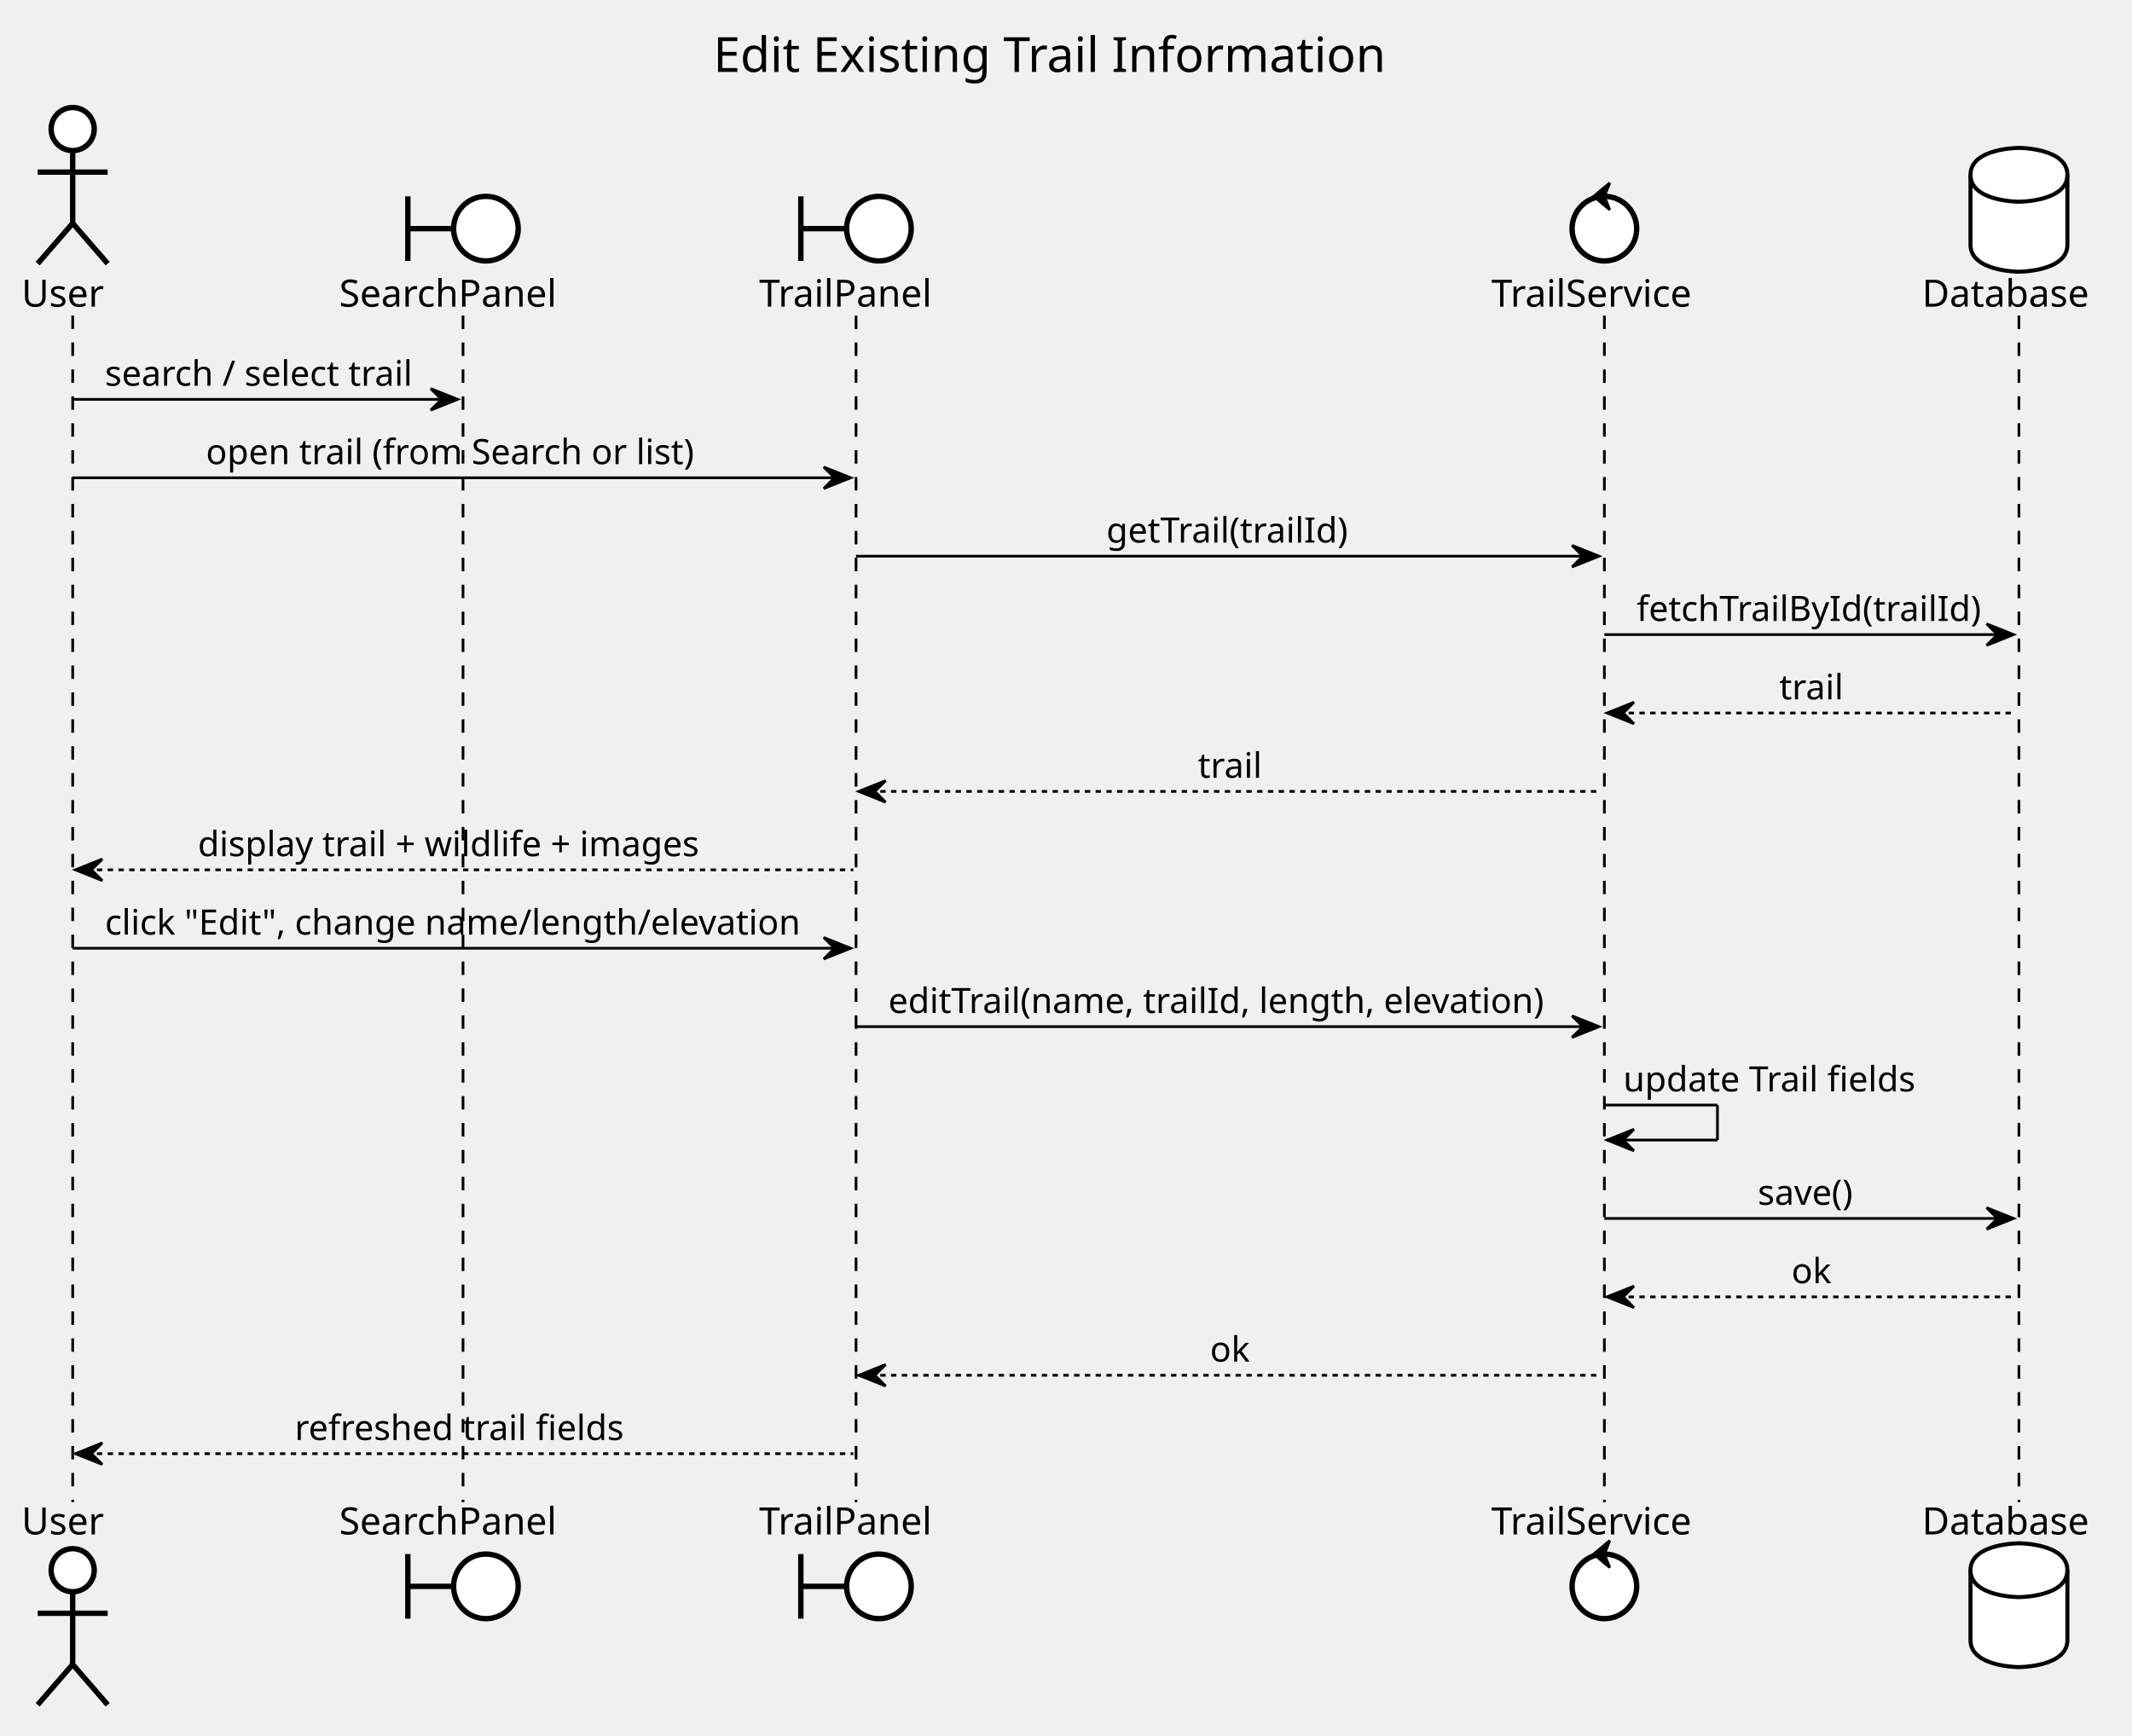
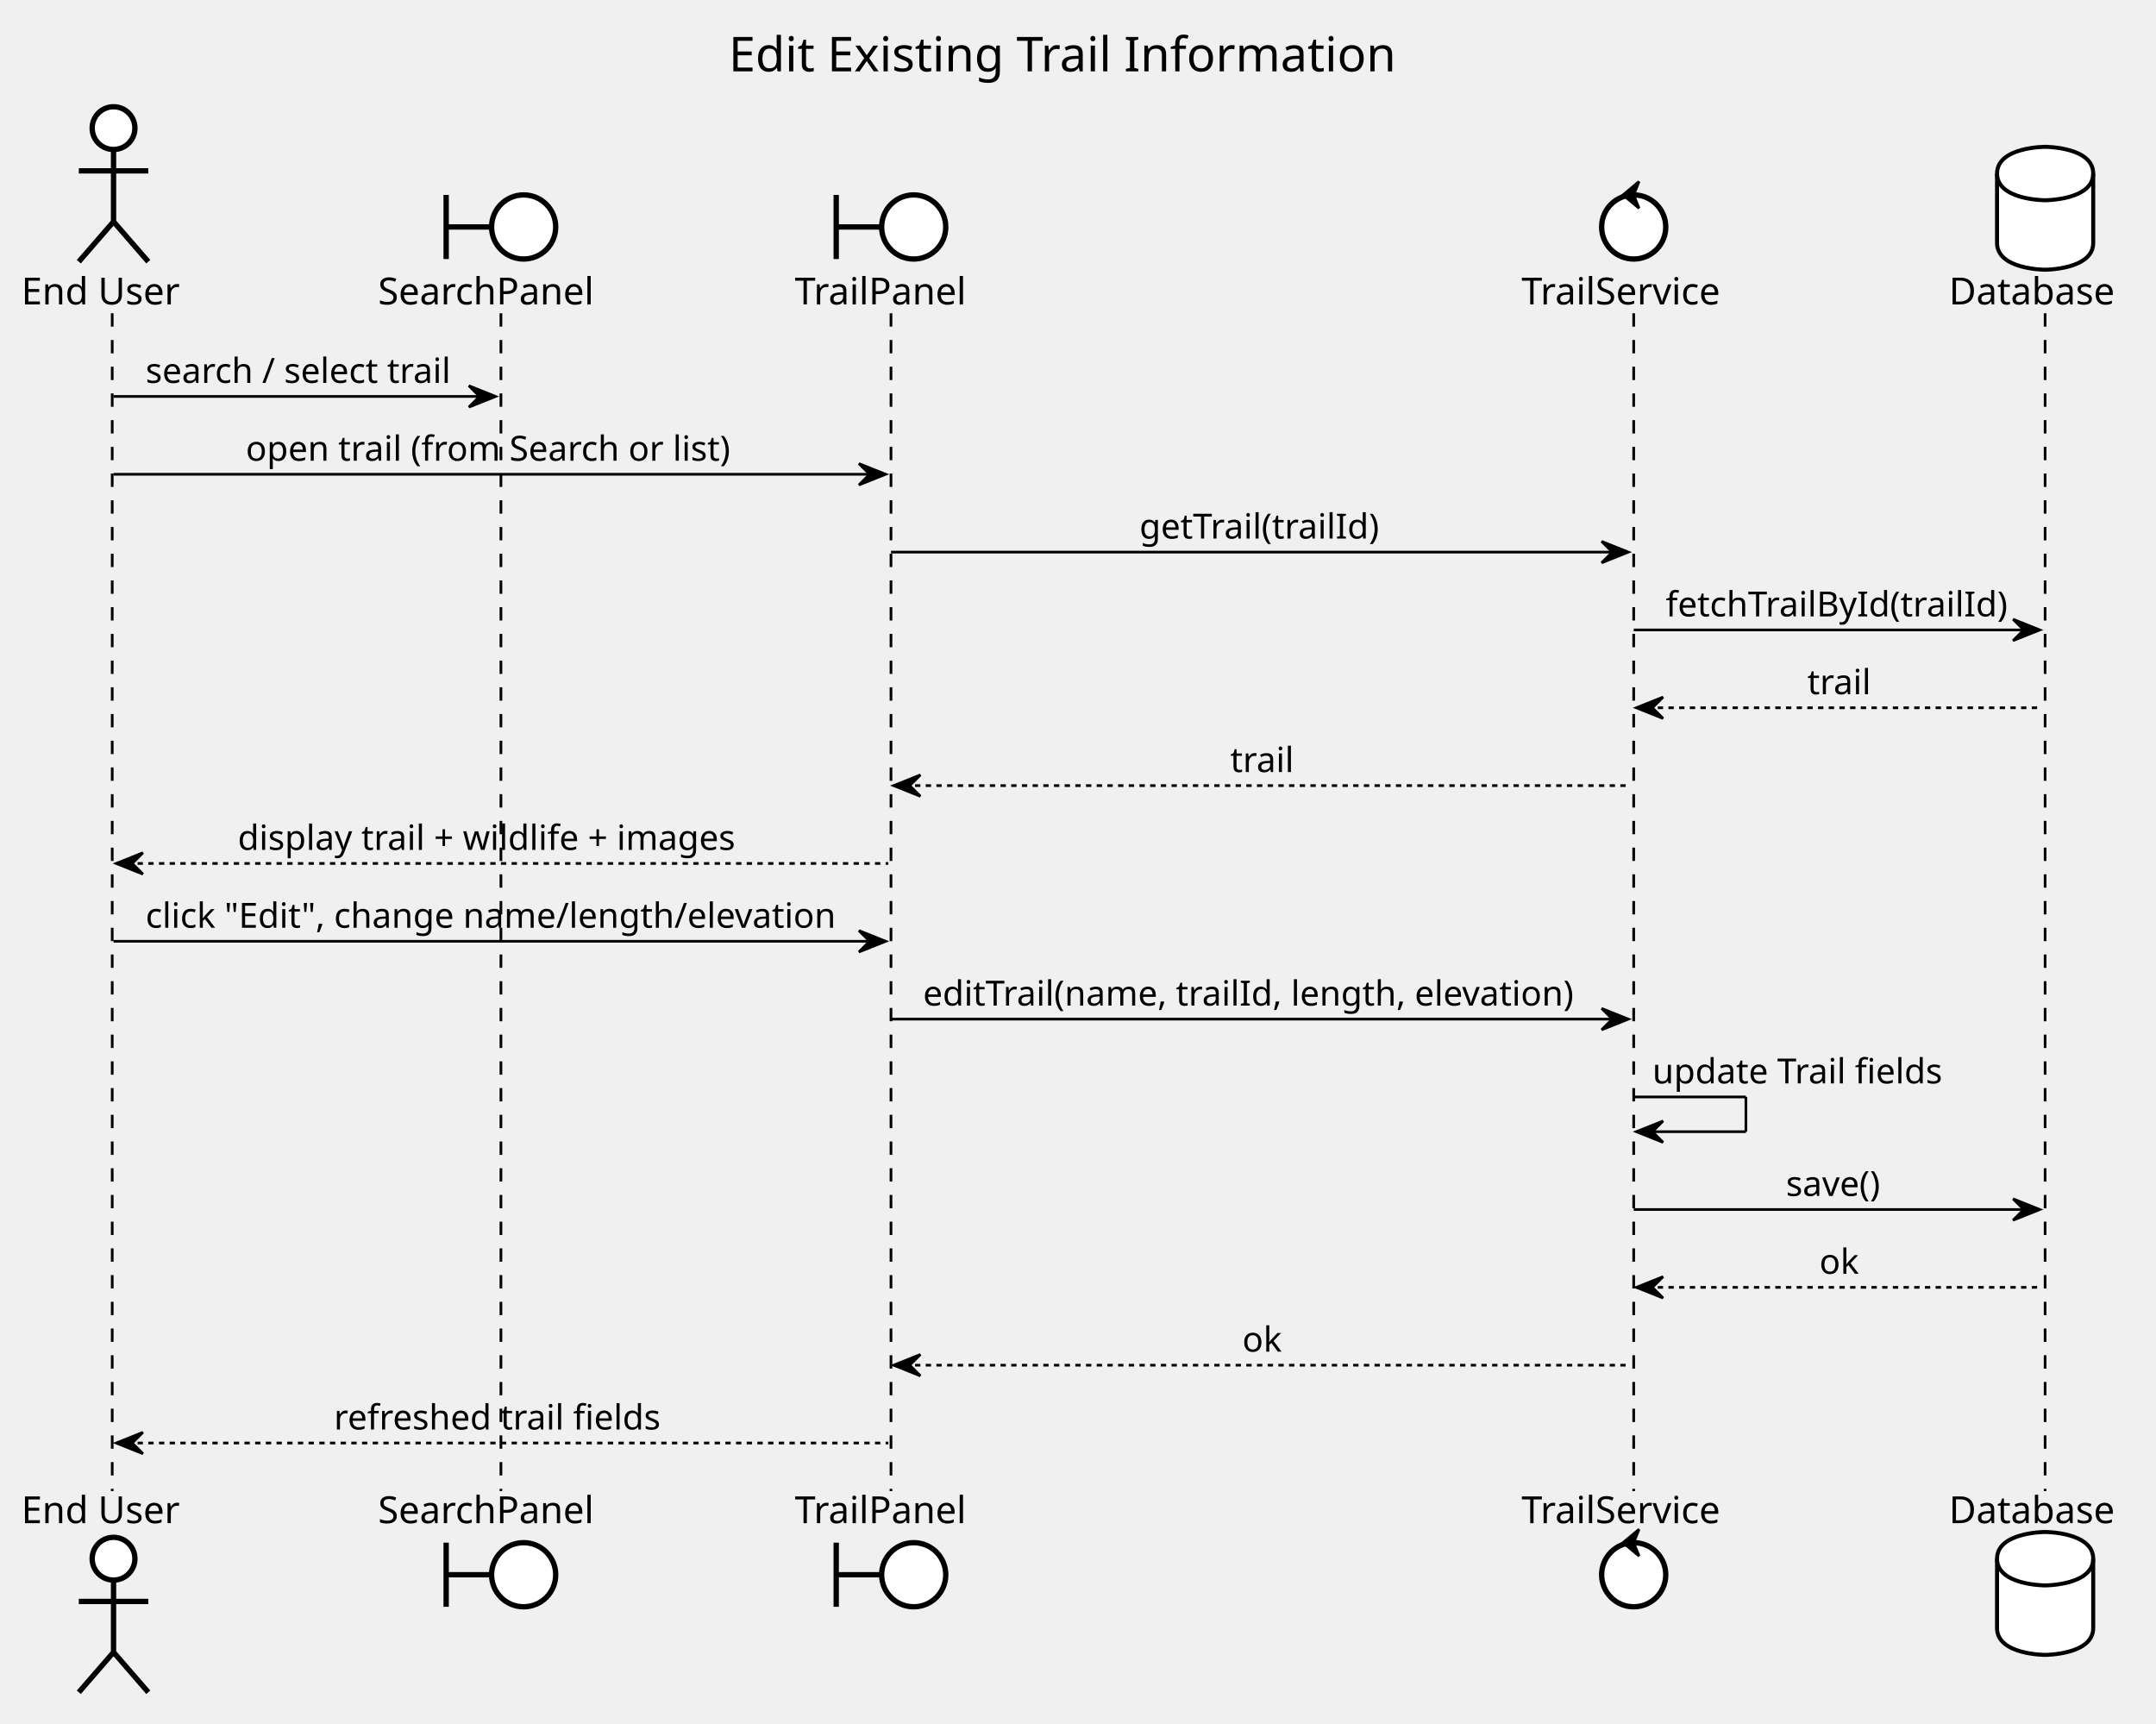
- <svg xmlns="http://www.w3.org/2000/svg" contentScriptType="application/ecmascript" contentStyleType="text/css" height="645px" preserveAspectRatio="none" style="width:792px;height:645px;" version="1.1" viewBox="0 0 792 645" width="792px" zoomAndPan="magnify">
+ <svg xmlns="http://www.w3.org/2000/svg" contentScriptType="application/ecmascript" contentStyleType="text/css" height="645px" preserveAspectRatio="none" style="width:807px;height:645px;" version="1.1" viewBox="0 0 807 645" width="807px" zoomAndPan="magnify">
  <defs />
  <g>
-     <text fill="#000000" font-family="sans-serif" font-size="18" lengthAdjust="spacingAndGlyphs" textLength="264" x="265" y="26.708">Edit Existing Trail Information</text>
-     <line style="stroke: #000000; stroke-width: 1.0; stroke-dasharray: 5.0,5.0;" x1="27" x2="27" y1="117.25" y2="558.109" />
-     <line style="stroke: #000000; stroke-width: 1.0; stroke-dasharray: 5.0,5.0;" x1="172" x2="172" y1="117.25" y2="558.109" />
-     <line style="stroke: #000000; stroke-width: 1.0; stroke-dasharray: 5.0,5.0;" x1="318" x2="318" y1="117.25" y2="558.109" />
-     <line style="stroke: #000000; stroke-width: 1.0; stroke-dasharray: 5.0,5.0;" x1="596" x2="596" y1="117.25" y2="558.109" />
-     <line style="stroke: #000000; stroke-width: 1.0; stroke-dasharray: 5.0,5.0;" x1="750" x2="750" y1="117.25" y2="558.109" />
-     <text fill="#000000" font-family="sans-serif" font-size="14" lengthAdjust="spacingAndGlyphs" textLength="32" x="8" y="113.948">User</text>
-     <ellipse cx="27" cy="47.953" fill="#FFFFFF" rx="8" ry="8" style="stroke: #000000; stroke-width: 2.0;" />
-     <path d="M27,55.953 L27,82.953 M14,63.953 L40,63.953 M27,82.953 L14,97.953 M27,82.953 L40,97.953 " fill="none" style="stroke: #000000; stroke-width: 2.0;" />
-     <text fill="#000000" font-family="sans-serif" font-size="14" lengthAdjust="spacingAndGlyphs" textLength="32" x="8" y="570.105">User</text>
-     <ellipse cx="27" cy="583.406" fill="#FFFFFF" rx="8" ry="8" style="stroke: #000000; stroke-width: 2.0;" />
-     <path d="M27,591.406 L27,618.406 M14,599.406 L40,599.406 M27,618.406 L14,633.406 M27,618.406 L40,633.406 " fill="none" style="stroke: #000000; stroke-width: 2.0;" />
-     <text fill="#000000" font-family="sans-serif" font-size="14" lengthAdjust="spacingAndGlyphs" textLength="86" x="126" y="113.948">SearchPanel</text>
-     <path d="M151.5,72.953 L151.5,96.953 M151.5,84.953 L168.5,84.953 " fill="none" style="stroke: #000000; stroke-width: 2.0;" />
-     <ellipse cx="180.5" cy="84.953" fill="#FFFFFF" rx="12" ry="12" style="stroke: #000000; stroke-width: 2.0;" />
-     <text fill="#000000" font-family="sans-serif" font-size="14" lengthAdjust="spacingAndGlyphs" textLength="86" x="126" y="570.105">SearchPanel</text>
-     <path d="M151.5,577.406 L151.5,601.406 M151.5,589.406 L168.5,589.406 " fill="none" style="stroke: #000000; stroke-width: 2.0;" />
-     <ellipse cx="180.5" cy="589.406" fill="#FFFFFF" rx="12" ry="12" style="stroke: #000000; stroke-width: 2.0;" />
-     <text fill="#000000" font-family="sans-serif" font-size="14" lengthAdjust="spacingAndGlyphs" textLength="66" x="282" y="113.948">TrailPanel</text>
-     <path d="M297.5,72.953 L297.5,96.953 M297.5,84.953 L314.5,84.953 " fill="none" style="stroke: #000000; stroke-width: 2.0;" />
-     <ellipse cx="326.5" cy="84.953" fill="#FFFFFF" rx="12" ry="12" style="stroke: #000000; stroke-width: 2.0;" />
-     <text fill="#000000" font-family="sans-serif" font-size="14" lengthAdjust="spacingAndGlyphs" textLength="66" x="282" y="570.105">TrailPanel</text>
-     <path d="M297.5,577.406 L297.5,601.406 M297.5,589.406 L314.5,589.406 " fill="none" style="stroke: #000000; stroke-width: 2.0;" />
-     <ellipse cx="326.5" cy="589.406" fill="#FFFFFF" rx="12" ry="12" style="stroke: #000000; stroke-width: 2.0;" />
-     <text fill="#000000" font-family="sans-serif" font-size="14" lengthAdjust="spacingAndGlyphs" textLength="78" x="554" y="113.948">TrailService</text>
-     <ellipse cx="596" cy="84.953" fill="#FFFFFF" rx="12" ry="12" style="stroke: #000000; stroke-width: 2.0;" />
-     <polygon fill="#000000" points="592,72.953,598,67.953,596,72.953,598,77.953,592,72.953" style="stroke: #000000; stroke-width: 1.0;" />
-     <text fill="#000000" font-family="sans-serif" font-size="14" lengthAdjust="spacingAndGlyphs" textLength="78" x="554" y="570.105">TrailService</text>
-     <ellipse cx="596" cy="589.406" fill="#FFFFFF" rx="12" ry="12" style="stroke: #000000; stroke-width: 2.0;" />
-     <polygon fill="#000000" points="592,577.406,598,572.406,596,577.406,598,582.406,592,577.406" style="stroke: #000000; stroke-width: 1.0;" />
-     <text fill="#000000" font-family="sans-serif" font-size="14" lengthAdjust="spacingAndGlyphs" textLength="66" x="714" y="113.948">Database</text>
-     <path d="M732,64.953 C732,54.953 750,54.953 750,54.953 C750,54.953 768,54.953 768,64.953 L768,90.953 C768,100.953 750,100.953 750,100.953 C750,100.953 732,100.953 732,90.953 L732,64.953 " fill="#FFFFFF" style="stroke: #000000; stroke-width: 1.5;" />
-     <path d="M732,64.953 C732,74.953 750,74.953 750,74.953 C750,74.953 768,74.953 768,64.953 " fill="none" style="stroke: #000000; stroke-width: 1.5;" />
-     <text fill="#000000" font-family="sans-serif" font-size="14" lengthAdjust="spacingAndGlyphs" textLength="66" x="714" y="570.105">Database</text>
-     <path d="M732,583.406 C732,573.406 750,573.406 750,573.406 C750,573.406 768,573.406 768,583.406 L768,609.406 C768,619.406 750,619.406 750,619.406 C750,619.406 732,619.406 732,609.406 L732,583.406 " fill="#FFFFFF" style="stroke: #000000; stroke-width: 1.5;" />
-     <path d="M732,583.406 C732,593.406 750,593.406 750,593.406 C750,593.406 768,593.406 768,583.406 " fill="none" style="stroke: #000000; stroke-width: 1.5;" />
-     <polygon fill="#000000" points="160,144.383,170,148.383,160,152.383,164,148.383" style="stroke: #000000; stroke-width: 1.0;" />
-     <line style="stroke: #000000; stroke-width: 1.0;" x1="27" x2="166" y1="148.383" y2="148.383" />
-     <text fill="#000000" font-family="sans-serif" font-size="13" lengthAdjust="spacingAndGlyphs" textLength="121" x="39" y="143.317">search / select trail</text>
-     <polygon fill="#000000" points="306,173.516,316,177.516,306,181.516,310,177.516" style="stroke: #000000; stroke-width: 1.0;" />
-     <line style="stroke: #000000; stroke-width: 1.0;" x1="27" x2="312" y1="177.516" y2="177.516" />
-     <text fill="#000000" font-family="sans-serif" font-size="13" lengthAdjust="spacingAndGlyphs" textLength="192" x="76.5" y="172.45">open trail (from Search or list)</text>
-     <polygon fill="#000000" points="584,202.648,594,206.648,584,210.648,588,206.648" style="stroke: #000000; stroke-width: 1.0;" />
-     <line style="stroke: #000000; stroke-width: 1.0;" x1="318" x2="590" y1="206.648" y2="206.648" />
-     <text fill="#000000" font-family="sans-serif" font-size="13" lengthAdjust="spacingAndGlyphs" textLength="92" x="411" y="201.583">getTrail(trailId)</text>
-     <polygon fill="#000000" points="738,231.781,748,235.781,738,239.781,742,235.781" style="stroke: #000000; stroke-width: 1.0;" />
-     <line style="stroke: #000000; stroke-width: 1.0;" x1="596" x2="744" y1="235.781" y2="235.781" />
-     <text fill="#000000" font-family="sans-serif" font-size="13" lengthAdjust="spacingAndGlyphs" textLength="130" x="608" y="230.715">fetchTrailById(trailId)</text>
-     <polygon fill="#000000" points="607,260.914,597,264.914,607,268.914,603,264.914" style="stroke: #000000; stroke-width: 1.0;" />
-     <line style="stroke: #000000; stroke-width: 1.0; stroke-dasharray: 2.0,2.0;" x1="601" x2="749" y1="264.914" y2="264.914" />
-     <text fill="#000000" font-family="sans-serif" font-size="13" lengthAdjust="spacingAndGlyphs" textLength="24" x="661" y="259.848">trail</text>
-     <polygon fill="#000000" points="329,290.047,319,294.047,329,298.047,325,294.047" style="stroke: #000000; stroke-width: 1.0;" />
-     <line style="stroke: #000000; stroke-width: 1.0; stroke-dasharray: 2.0,2.0;" x1="323" x2="595" y1="294.047" y2="294.047" />
-     <text fill="#000000" font-family="sans-serif" font-size="13" lengthAdjust="spacingAndGlyphs" textLength="24" x="445" y="288.981">trail</text>
-     <polygon fill="#000000" points="38,319.18,28,323.18,38,327.18,34,323.18" style="stroke: #000000; stroke-width: 1.0;" />
-     <line style="stroke: #000000; stroke-width: 1.0; stroke-dasharray: 2.0,2.0;" x1="32" x2="317" y1="323.18" y2="323.18" />
-     <text fill="#000000" font-family="sans-serif" font-size="13" lengthAdjust="spacingAndGlyphs" textLength="198" x="73.5" y="318.114">display trail + wildlife + images</text>
-     <polygon fill="#000000" points="306,348.312,316,352.312,306,356.312,310,352.312" style="stroke: #000000; stroke-width: 1.0;" />
-     <line style="stroke: #000000; stroke-width: 1.0;" x1="27" x2="312" y1="352.312" y2="352.312" />
-     <text fill="#000000" font-family="sans-serif" font-size="13" lengthAdjust="spacingAndGlyphs" textLength="267" x="39" y="347.247">click "Edit", change name/length/elevation</text>
-     <polygon fill="#000000" points="584,377.445,594,381.445,584,385.445,588,381.445" style="stroke: #000000; stroke-width: 1.0;" />
-     <line style="stroke: #000000; stroke-width: 1.0;" x1="318" x2="590" y1="381.445" y2="381.445" />
-     <text fill="#000000" font-family="sans-serif" font-size="13" lengthAdjust="spacingAndGlyphs" textLength="254" x="330" y="376.379">editTrail(name, trailId, length, elevation)</text>
-     <line style="stroke: #000000; stroke-width: 1.0;" x1="596" x2="638" y1="410.578" y2="410.578" />
-     <line style="stroke: #000000; stroke-width: 1.0;" x1="638" x2="638" y1="410.578" y2="423.578" />
-     <line style="stroke: #000000; stroke-width: 1.0;" x1="597" x2="638" y1="423.578" y2="423.578" />
-     <polygon fill="#000000" points="607,419.578,597,423.578,607,427.578,603,423.578" style="stroke: #000000; stroke-width: 1.0;" />
-     <text fill="#000000" font-family="sans-serif" font-size="13" lengthAdjust="spacingAndGlyphs" textLength="112" x="603" y="405.512">update Trail fields</text>
-     <polygon fill="#000000" points="738,448.711,748,452.711,738,456.711,742,452.711" style="stroke: #000000; stroke-width: 1.0;" />
-     <line style="stroke: #000000; stroke-width: 1.0;" x1="596" x2="744" y1="452.711" y2="452.711" />
-     <text fill="#000000" font-family="sans-serif" font-size="13" lengthAdjust="spacingAndGlyphs" textLength="40" x="653" y="447.645">save()</text>
-     <polygon fill="#000000" points="607,477.844,597,481.844,607,485.844,603,481.844" style="stroke: #000000; stroke-width: 1.0;" />
-     <line style="stroke: #000000; stroke-width: 1.0; stroke-dasharray: 2.0,2.0;" x1="601" x2="749" y1="481.844" y2="481.844" />
-     <text fill="#000000" font-family="sans-serif" font-size="13" lengthAdjust="spacingAndGlyphs" textLength="15" x="665.5" y="476.778">ok</text>
-     <polygon fill="#000000" points="329,506.977,319,510.977,329,514.977,325,510.977" style="stroke: #000000; stroke-width: 1.0;" />
-     <line style="stroke: #000000; stroke-width: 1.0; stroke-dasharray: 2.0,2.0;" x1="323" x2="595" y1="510.977" y2="510.977" />
-     <text fill="#000000" font-family="sans-serif" font-size="13" lengthAdjust="spacingAndGlyphs" textLength="15" x="449.5" y="505.911">ok</text>
-     <polygon fill="#000000" points="38,536.109,28,540.109,38,544.109,34,540.109" style="stroke: #000000; stroke-width: 1.0;" />
-     <line style="stroke: #000000; stroke-width: 1.0; stroke-dasharray: 2.0,2.0;" x1="32" x2="317" y1="540.109" y2="540.109" />
-     <text fill="#000000" font-family="sans-serif" font-size="13" lengthAdjust="spacingAndGlyphs" textLength="126" x="109.5" y="535.043">refreshed trail fields</text>
+     <text fill="#000000" font-family="sans-serif" font-size="18" lengthAdjust="spacingAndGlyphs" textLength="264" x="272.75" y="26.708">Edit Existing Trail Information</text>
+     <line style="stroke: #000000; stroke-width: 1.0; stroke-dasharray: 5.0,5.0;" x1="42" x2="42" y1="117.25" y2="558.109" />
+     <line style="stroke: #000000; stroke-width: 1.0; stroke-dasharray: 5.0,5.0;" x1="187.5" x2="187.5" y1="117.25" y2="558.109" />
+     <line style="stroke: #000000; stroke-width: 1.0; stroke-dasharray: 5.0,5.0;" x1="333.5" x2="333.5" y1="117.25" y2="558.109" />
+     <line style="stroke: #000000; stroke-width: 1.0; stroke-dasharray: 5.0,5.0;" x1="611.5" x2="611.5" y1="117.25" y2="558.109" />
+     <line style="stroke: #000000; stroke-width: 1.0; stroke-dasharray: 5.0,5.0;" x1="765.5" x2="765.5" y1="117.25" y2="558.109" />
+     <text fill="#000000" font-family="sans-serif" font-size="14" lengthAdjust="spacingAndGlyphs" textLength="63" x="8" y="113.948">End User</text>
+     <ellipse cx="42.5" cy="47.953" fill="#FFFFFF" rx="8" ry="8" style="stroke: #000000; stroke-width: 2.0;" />
+     <path d="M42.5,55.953 L42.5,82.953 M29.5,63.953 L55.5,63.953 M42.5,82.953 L29.5,97.953 M42.5,82.953 L55.5,97.953 " fill="none" style="stroke: #000000; stroke-width: 2.0;" />
+     <text fill="#000000" font-family="sans-serif" font-size="14" lengthAdjust="spacingAndGlyphs" textLength="63" x="8" y="570.105">End User</text>
+     <ellipse cx="42.5" cy="583.406" fill="#FFFFFF" rx="8" ry="8" style="stroke: #000000; stroke-width: 2.0;" />
+     <path d="M42.5,591.406 L42.5,618.406 M29.5,599.406 L55.5,599.406 M42.5,618.406 L29.5,633.406 M42.5,618.406 L55.5,633.406 " fill="none" style="stroke: #000000; stroke-width: 2.0;" />
+     <text fill="#000000" font-family="sans-serif" font-size="14" lengthAdjust="spacingAndGlyphs" textLength="86" x="141.5" y="113.948">SearchPanel</text>
+     <path d="M167,72.953 L167,96.953 M167,84.953 L184,84.953 " fill="none" style="stroke: #000000; stroke-width: 2.0;" />
+     <ellipse cx="196" cy="84.953" fill="#FFFFFF" rx="12" ry="12" style="stroke: #000000; stroke-width: 2.0;" />
+     <text fill="#000000" font-family="sans-serif" font-size="14" lengthAdjust="spacingAndGlyphs" textLength="86" x="141.5" y="570.105">SearchPanel</text>
+     <path d="M167,577.406 L167,601.406 M167,589.406 L184,589.406 " fill="none" style="stroke: #000000; stroke-width: 2.0;" />
+     <ellipse cx="196" cy="589.406" fill="#FFFFFF" rx="12" ry="12" style="stroke: #000000; stroke-width: 2.0;" />
+     <text fill="#000000" font-family="sans-serif" font-size="14" lengthAdjust="spacingAndGlyphs" textLength="66" x="297.5" y="113.948">TrailPanel</text>
+     <path d="M313,72.953 L313,96.953 M313,84.953 L330,84.953 " fill="none" style="stroke: #000000; stroke-width: 2.0;" />
+     <ellipse cx="342" cy="84.953" fill="#FFFFFF" rx="12" ry="12" style="stroke: #000000; stroke-width: 2.0;" />
+     <text fill="#000000" font-family="sans-serif" font-size="14" lengthAdjust="spacingAndGlyphs" textLength="66" x="297.5" y="570.105">TrailPanel</text>
+     <path d="M313,577.406 L313,601.406 M313,589.406 L330,589.406 " fill="none" style="stroke: #000000; stroke-width: 2.0;" />
+     <ellipse cx="342" cy="589.406" fill="#FFFFFF" rx="12" ry="12" style="stroke: #000000; stroke-width: 2.0;" />
+     <text fill="#000000" font-family="sans-serif" font-size="14" lengthAdjust="spacingAndGlyphs" textLength="78" x="569.5" y="113.948">TrailService</text>
+     <ellipse cx="611.5" cy="84.953" fill="#FFFFFF" rx="12" ry="12" style="stroke: #000000; stroke-width: 2.0;" />
+     <polygon fill="#000000" points="607.5,72.953,613.5,67.953,611.5,72.953,613.5,77.953,607.5,72.953" style="stroke: #000000; stroke-width: 1.0;" />
+     <text fill="#000000" font-family="sans-serif" font-size="14" lengthAdjust="spacingAndGlyphs" textLength="78" x="569.5" y="570.105">TrailService</text>
+     <ellipse cx="611.5" cy="589.406" fill="#FFFFFF" rx="12" ry="12" style="stroke: #000000; stroke-width: 2.0;" />
+     <polygon fill="#000000" points="607.5,577.406,613.5,572.406,611.5,577.406,613.5,582.406,607.5,577.406" style="stroke: #000000; stroke-width: 1.0;" />
+     <text fill="#000000" font-family="sans-serif" font-size="14" lengthAdjust="spacingAndGlyphs" textLength="66" x="729.5" y="113.948">Database</text>
+     <path d="M747.5,64.953 C747.5,54.953 765.5,54.953 765.5,54.953 C765.5,54.953 783.5,54.953 783.5,64.953 L783.5,90.953 C783.5,100.953 765.5,100.953 765.5,100.953 C765.5,100.953 747.5,100.953 747.5,90.953 L747.5,64.953 " fill="#FFFFFF" style="stroke: #000000; stroke-width: 1.5;" />
+     <path d="M747.5,64.953 C747.5,74.953 765.5,74.953 765.5,74.953 C765.5,74.953 783.5,74.953 783.5,64.953 " fill="none" style="stroke: #000000; stroke-width: 1.5;" />
+     <text fill="#000000" font-family="sans-serif" font-size="14" lengthAdjust="spacingAndGlyphs" textLength="66" x="729.5" y="570.105">Database</text>
+     <path d="M747.5,583.406 C747.5,573.406 765.5,573.406 765.5,573.406 C765.5,573.406 783.5,573.406 783.5,583.406 L783.5,609.406 C783.5,619.406 765.5,619.406 765.5,619.406 C765.5,619.406 747.5,619.406 747.5,609.406 L747.5,583.406 " fill="#FFFFFF" style="stroke: #000000; stroke-width: 1.5;" />
+     <path d="M747.5,583.406 C747.5,593.406 765.5,593.406 765.5,593.406 C765.5,593.406 783.5,593.406 783.5,583.406 " fill="none" style="stroke: #000000; stroke-width: 1.5;" />
+     <polygon fill="#000000" points="175.5,144.383,185.5,148.383,175.5,152.383,179.5,148.383" style="stroke: #000000; stroke-width: 1.0;" />
+     <line style="stroke: #000000; stroke-width: 1.0;" x1="42.5" x2="181.5" y1="148.383" y2="148.383" />
+     <text fill="#000000" font-family="sans-serif" font-size="13" lengthAdjust="spacingAndGlyphs" textLength="121" x="54.5" y="143.317">search / select trail</text>
+     <polygon fill="#000000" points="321.5,173.516,331.5,177.516,321.5,181.516,325.5,177.516" style="stroke: #000000; stroke-width: 1.0;" />
+     <line style="stroke: #000000; stroke-width: 1.0;" x1="42.5" x2="327.5" y1="177.516" y2="177.516" />
+     <text fill="#000000" font-family="sans-serif" font-size="13" lengthAdjust="spacingAndGlyphs" textLength="192" x="92" y="172.45">open trail (from Search or list)</text>
+     <polygon fill="#000000" points="599.5,202.648,609.5,206.648,599.5,210.648,603.5,206.648" style="stroke: #000000; stroke-width: 1.0;" />
+     <line style="stroke: #000000; stroke-width: 1.0;" x1="333.5" x2="605.5" y1="206.648" y2="206.648" />
+     <text fill="#000000" font-family="sans-serif" font-size="13" lengthAdjust="spacingAndGlyphs" textLength="92" x="426.5" y="201.583">getTrail(trailId)</text>
+     <polygon fill="#000000" points="753.5,231.781,763.5,235.781,753.5,239.781,757.5,235.781" style="stroke: #000000; stroke-width: 1.0;" />
+     <line style="stroke: #000000; stroke-width: 1.0;" x1="611.5" x2="759.5" y1="235.781" y2="235.781" />
+     <text fill="#000000" font-family="sans-serif" font-size="13" lengthAdjust="spacingAndGlyphs" textLength="130" x="623.5" y="230.715">fetchTrailById(trailId)</text>
+     <polygon fill="#000000" points="622.5,260.914,612.5,264.914,622.5,268.914,618.5,264.914" style="stroke: #000000; stroke-width: 1.0;" />
+     <line style="stroke: #000000; stroke-width: 1.0; stroke-dasharray: 2.0,2.0;" x1="616.5" x2="764.5" y1="264.914" y2="264.914" />
+     <text fill="#000000" font-family="sans-serif" font-size="13" lengthAdjust="spacingAndGlyphs" textLength="24" x="676.5" y="259.848">trail</text>
+     <polygon fill="#000000" points="344.5,290.047,334.5,294.047,344.5,298.047,340.5,294.047" style="stroke: #000000; stroke-width: 1.0;" />
+     <line style="stroke: #000000; stroke-width: 1.0; stroke-dasharray: 2.0,2.0;" x1="338.5" x2="610.5" y1="294.047" y2="294.047" />
+     <text fill="#000000" font-family="sans-serif" font-size="13" lengthAdjust="spacingAndGlyphs" textLength="24" x="460.5" y="288.981">trail</text>
+     <polygon fill="#000000" points="53.5,319.18,43.5,323.18,53.5,327.18,49.5,323.18" style="stroke: #000000; stroke-width: 1.0;" />
+     <line style="stroke: #000000; stroke-width: 1.0; stroke-dasharray: 2.0,2.0;" x1="47.5" x2="332.5" y1="323.18" y2="323.18" />
+     <text fill="#000000" font-family="sans-serif" font-size="13" lengthAdjust="spacingAndGlyphs" textLength="198" x="89" y="318.114">display trail + wildlife + images</text>
+     <polygon fill="#000000" points="321.5,348.312,331.5,352.312,321.5,356.312,325.5,352.312" style="stroke: #000000; stroke-width: 1.0;" />
+     <line style="stroke: #000000; stroke-width: 1.0;" x1="42.5" x2="327.5" y1="352.312" y2="352.312" />
+     <text fill="#000000" font-family="sans-serif" font-size="13" lengthAdjust="spacingAndGlyphs" textLength="267" x="54.5" y="347.247">click "Edit", change name/length/elevation</text>
+     <polygon fill="#000000" points="599.5,377.445,609.5,381.445,599.5,385.445,603.5,381.445" style="stroke: #000000; stroke-width: 1.0;" />
+     <line style="stroke: #000000; stroke-width: 1.0;" x1="333.5" x2="605.5" y1="381.445" y2="381.445" />
+     <text fill="#000000" font-family="sans-serif" font-size="13" lengthAdjust="spacingAndGlyphs" textLength="254" x="345.5" y="376.379">editTrail(name, trailId, length, elevation)</text>
+     <line style="stroke: #000000; stroke-width: 1.0;" x1="611.5" x2="653.5" y1="410.578" y2="410.578" />
+     <line style="stroke: #000000; stroke-width: 1.0;" x1="653.5" x2="653.5" y1="410.578" y2="423.578" />
+     <line style="stroke: #000000; stroke-width: 1.0;" x1="612.5" x2="653.5" y1="423.578" y2="423.578" />
+     <polygon fill="#000000" points="622.5,419.578,612.5,423.578,622.5,427.578,618.5,423.578" style="stroke: #000000; stroke-width: 1.0;" />
+     <text fill="#000000" font-family="sans-serif" font-size="13" lengthAdjust="spacingAndGlyphs" textLength="112" x="618.5" y="405.512">update Trail fields</text>
+     <polygon fill="#000000" points="753.5,448.711,763.5,452.711,753.5,456.711,757.5,452.711" style="stroke: #000000; stroke-width: 1.0;" />
+     <line style="stroke: #000000; stroke-width: 1.0;" x1="611.5" x2="759.5" y1="452.711" y2="452.711" />
+     <text fill="#000000" font-family="sans-serif" font-size="13" lengthAdjust="spacingAndGlyphs" textLength="40" x="668.5" y="447.645">save()</text>
+     <polygon fill="#000000" points="622.5,477.844,612.5,481.844,622.5,485.844,618.5,481.844" style="stroke: #000000; stroke-width: 1.0;" />
+     <line style="stroke: #000000; stroke-width: 1.0; stroke-dasharray: 2.0,2.0;" x1="616.5" x2="764.5" y1="481.844" y2="481.844" />
+     <text fill="#000000" font-family="sans-serif" font-size="13" lengthAdjust="spacingAndGlyphs" textLength="15" x="681" y="476.778">ok</text>
+     <polygon fill="#000000" points="344.5,506.977,334.5,510.977,344.5,514.977,340.5,510.977" style="stroke: #000000; stroke-width: 1.0;" />
+     <line style="stroke: #000000; stroke-width: 1.0; stroke-dasharray: 2.0,2.0;" x1="338.5" x2="610.5" y1="510.977" y2="510.977" />
+     <text fill="#000000" font-family="sans-serif" font-size="13" lengthAdjust="spacingAndGlyphs" textLength="15" x="465" y="505.911">ok</text>
+     <polygon fill="#000000" points="53.5,536.109,43.5,540.109,53.5,544.109,49.5,540.109" style="stroke: #000000; stroke-width: 1.0;" />
+     <line style="stroke: #000000; stroke-width: 1.0; stroke-dasharray: 2.0,2.0;" x1="47.5" x2="332.5" y1="540.109" y2="540.109" />
+     <text fill="#000000" font-family="sans-serif" font-size="13" lengthAdjust="spacingAndGlyphs" textLength="126" x="125" y="535.043">refreshed trail fields</text>
  </g>
</svg>
